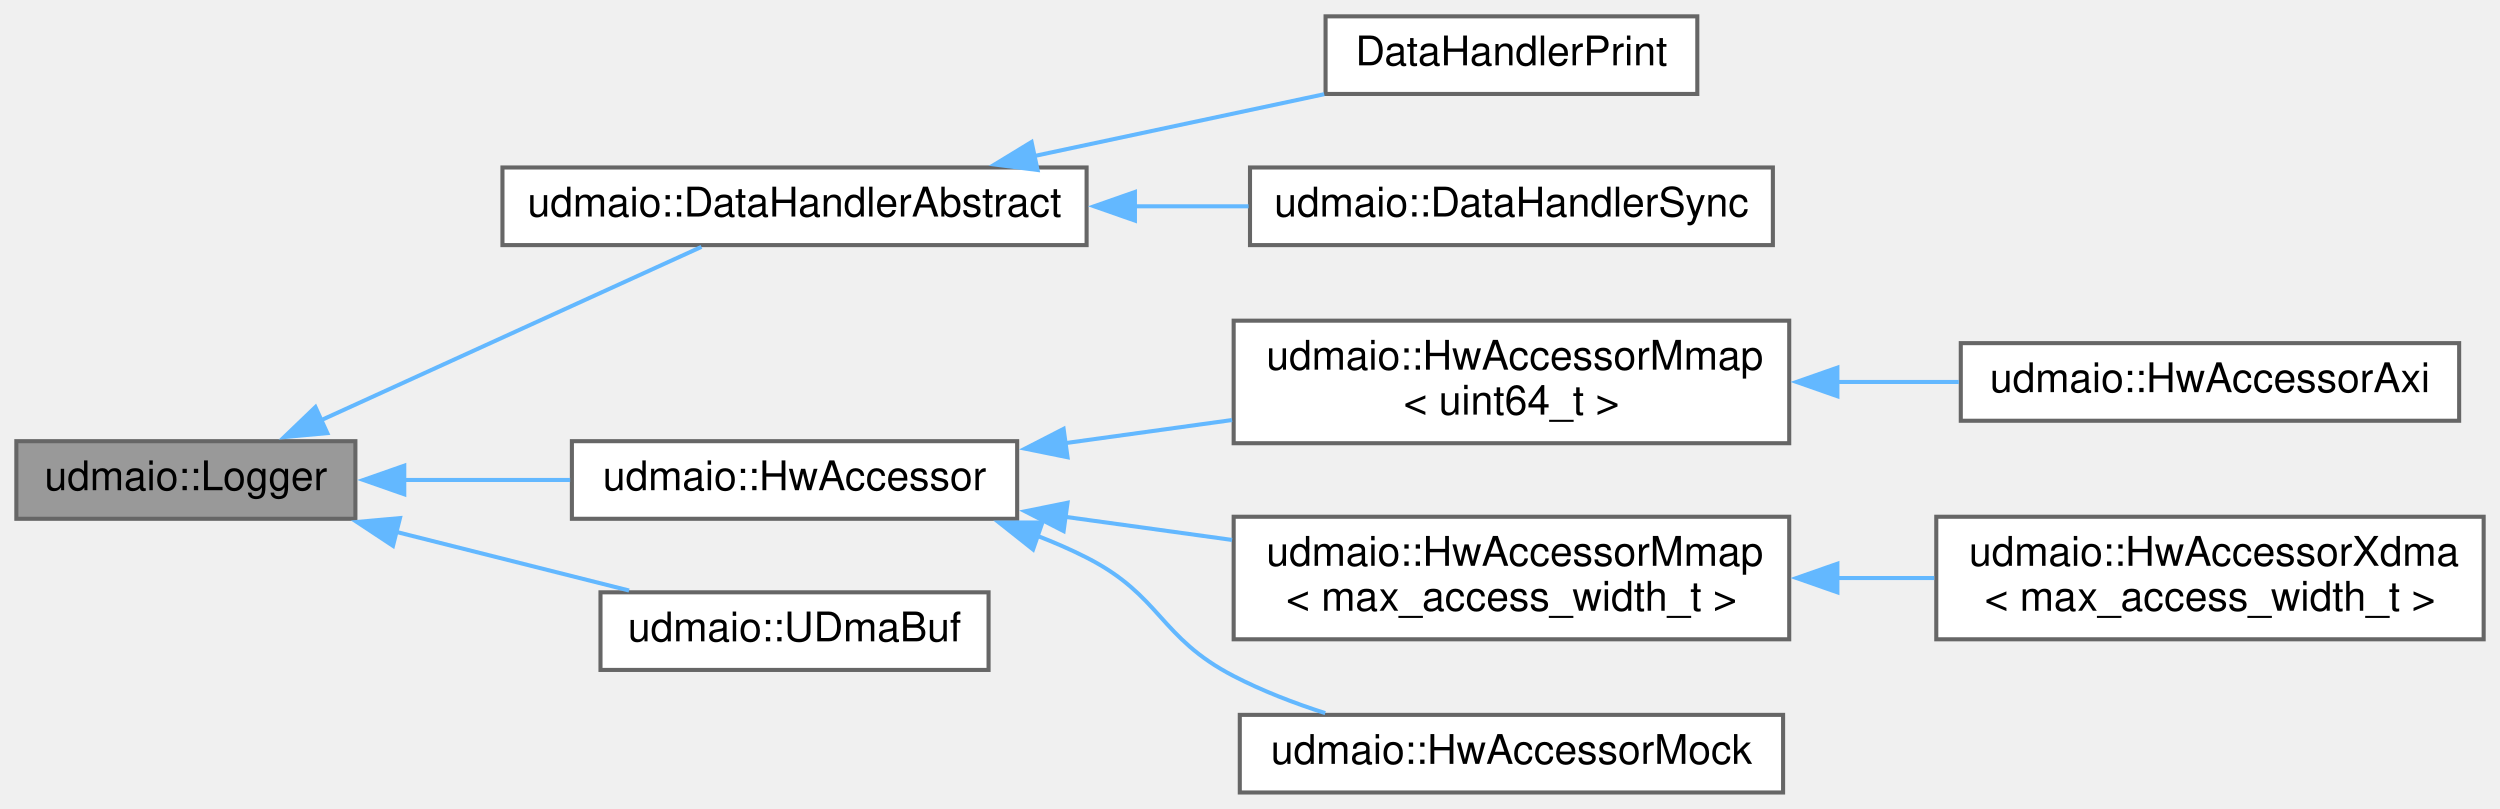
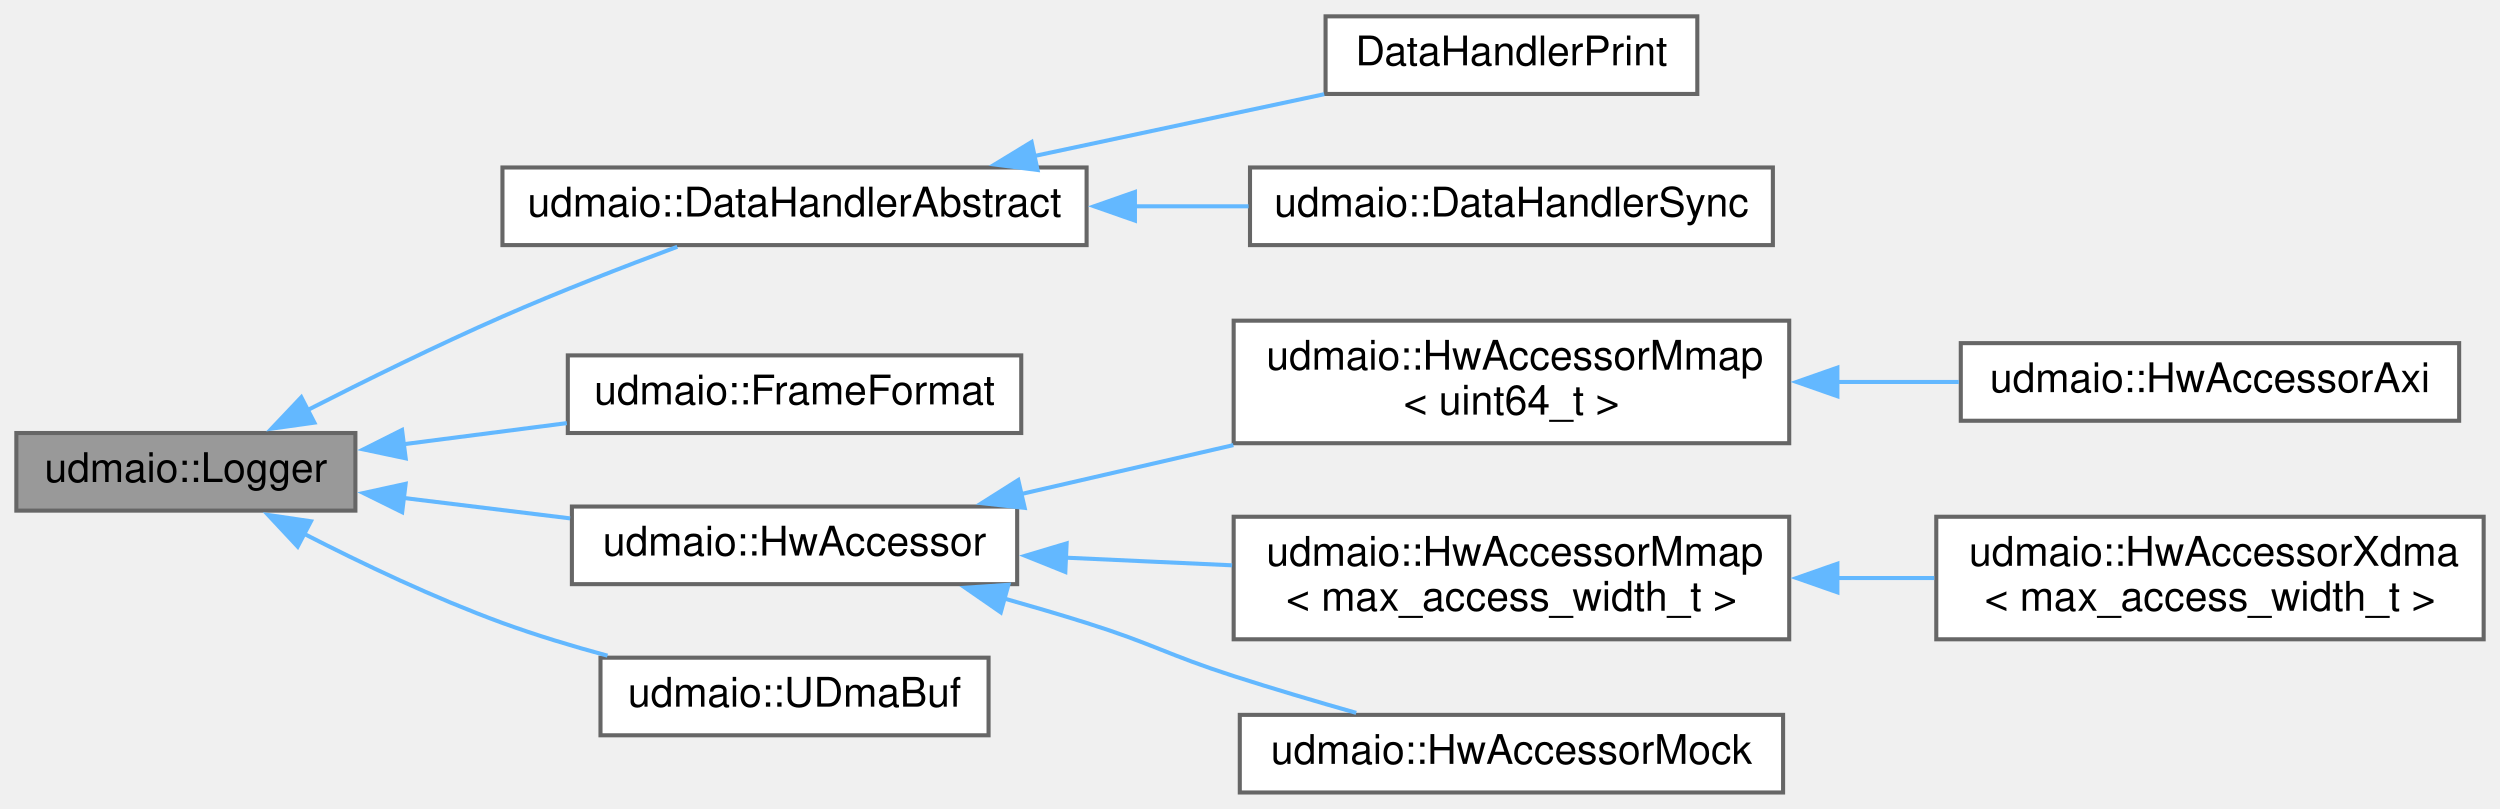
<svg xmlns="http://www.w3.org/2000/svg" xmlns:xlink="http://www.w3.org/1999/xlink" width="612pt" height="198pt" viewBox="0.00 0.00 612.00 198.00">
  <g id="graph0" class="graph" transform="scale(1 1) rotate(0) translate(4 194)">
    <g id="node1" class="node">
      <g id="a_node1">
        <a xlink:title=" ">
-           <polygon fill="#999999" stroke="#666666" points="83,-86 0,-86 0,-67 83,-67 83,-86" />
-           <text text-anchor="middle" x="41.5" y="-74" font-family="Helvetica,sans-Serif" font-size="10.00">udmaio::Logger</text>
+           <polygon fill="#999999" stroke="#666666" points="83,-88 0,-88 0,-69 83,-69 83,-88" />
+           <text text-anchor="middle" x="41.5" y="-76" font-family="Helvetica,sans-Serif" font-size="10.00">udmaio::Logger</text>
        </a>
      </g>
    </g>
    <g id="node2" class="node">
      <g id="a_node2">
        <a xlink:href="classudmaio_1_1_data_handler_abstract.html" target="_top" xlink:title="Base class to implement a DMA data reception handler.">
          <polygon fill="white" stroke="#666666" points="262,-153 119,-153 119,-134 262,-134 262,-153" />
          <text text-anchor="middle" x="190.5" y="-141" font-family="Helvetica,sans-Serif" font-size="10.00">udmaio::DataHandlerAbstract</text>
        </a>
      </g>
    </g>
    <g id="edge1" class="edge">
-       <path fill="none" stroke="#63b8ff" d="M74.35,-91.02C102.58,-103.88 143.04,-122.32 167.72,-133.57" />
-       <polygon fill="#63b8ff" stroke="#63b8ff" points="76.12,-87.98 65.57,-87.01 73.22,-94.35 76.12,-87.98" />
+       <path fill="none" stroke="#63b8ff" d="M71.28,-93.61C85.49,-100.86 102.98,-109.47 119,-116.5 132.92,-122.61 148.7,-128.72 161.8,-133.59" />
+       <polygon fill="#63b8ff" stroke="#63b8ff" points="72.96,-90.54 62.47,-89.07 69.76,-96.76 72.96,-90.54" />
    </g>
    <g id="node5" class="node">
      <g id="a_node5">
-         <a xlink:href="classudmaio_1_1_hw_accessor.html" target="_top" xlink:title="Base class for hardware access.">
-           <polygon fill="white" stroke="#666666" points="245,-86 136,-86 136,-67 245,-67 245,-86" />
-           <text text-anchor="middle" x="190.5" y="-74" font-family="Helvetica,sans-Serif" font-size="10.00">udmaio::HwAccessor</text>
+         <a xlink:href="classudmaio_1_1_frame_format.html" target="_top" xlink:title=" ">
+           <polygon fill="white" stroke="#666666" points="246,-107 135,-107 135,-88 246,-88 246,-107" />
+           <text text-anchor="middle" x="190.5" y="-95" font-family="Helvetica,sans-Serif" font-size="10.00">udmaio::FrameFormat</text>
        </a>
      </g>
    </g>
    <g id="edge4" class="edge">
-       <path fill="none" stroke="#63b8ff" d="M94.77,-76.5C108.01,-76.5 122.26,-76.5 135.57,-76.5" />
-       <polygon fill="#63b8ff" stroke="#63b8ff" points="94.96,-73 84.96,-76.5 94.96,-80 94.96,-73" />
+       <path fill="none" stroke="#63b8ff" d="M94.59,-85.23C107.61,-86.92 121.61,-88.73 134.76,-90.42" />
+       <polygon fill="#63b8ff" stroke="#63b8ff" points="95.31,-81.8 84.95,-83.99 94.42,-88.74 95.31,-81.8" />
    </g>
-     <g id="node11" class="node">
-       <g id="a_node11">
-         <a xlink:href="classudmaio_1_1_u_dma_buf.html" target="_top" xlink:title="DMA data buffer accessed over AXI/UIO, implemented w/ udmabuf (see https://github....">
-           <polygon fill="white" stroke="#666666" points="238,-49 143,-49 143,-30 238,-30 238,-49" />
-           <text text-anchor="middle" x="190.5" y="-37" font-family="Helvetica,sans-Serif" font-size="10.00">udmaio::UDmaBuf</text>
+     <g id="node6" class="node">
+       <g id="a_node6">
+         <a xlink:href="classudmaio_1_1_hw_accessor.html" target="_top" xlink:title="Base class for hardware access.">
+           <polygon fill="white" stroke="#666666" points="245,-70 136,-70 136,-51 245,-51 245,-70" />
+           <text text-anchor="middle" x="190.5" y="-58" font-family="Helvetica,sans-Serif" font-size="10.00">udmaio::HwAccessor</text>
        </a>
      </g>
    </g>
-     <g id="edge10" class="edge">
-       <path fill="none" stroke="#63b8ff" d="M92.88,-63.82C111.55,-59.12 132.44,-53.86 150,-49.44" />
-       <polygon fill="#63b8ff" stroke="#63b8ff" points="92.2,-60.38 83.36,-66.22 93.91,-67.17 92.2,-60.38" />
+     <g id="edge5" class="edge">
+       <path fill="none" stroke="#63b8ff" d="M94.77,-72.1C108.01,-70.48 122.26,-68.73 135.57,-67.1" />
+       <polygon fill="#63b8ff" stroke="#63b8ff" points="94.45,-68.61 84.95,-73.3 95.3,-75.56 94.45,-68.61" />
+     </g>
+     <g id="node12" class="node">
+       <g id="a_node12">
+         <a xlink:href="classudmaio_1_1_u_dma_buf.html" target="_top" xlink:title="DMA data buffer accessed over AXI/UIO, implemented w/ udmabuf (see https://github....">
+           <polygon fill="white" stroke="#666666" points="238,-33 143,-33 143,-14 238,-14 238,-33" />
+           <text text-anchor="middle" x="190.5" y="-21" font-family="Helvetica,sans-Serif" font-size="10.00">udmaio::UDmaBuf</text>
+         </a>
+       </g>
+     </g>
+     <g id="edge11" class="edge">
+       <path fill="none" stroke="#63b8ff" d="M70.42,-63.33C84.66,-56.02 102.44,-47.55 119,-41.5 127.19,-38.51 136.08,-35.82 144.71,-33.49" />
+       <polygon fill="#63b8ff" stroke="#63b8ff" points="68.87,-60.19 61.64,-67.93 72.12,-66.39 68.87,-60.19" />
    </g>
    <g id="node3" class="node">
      <g id="a_node3">
        <a xlink:href="class_data_handler_print.html" target="_top" xlink:title="DataHandler implementation that checks LFSR data and prints status / stats.">
          <polygon fill="white" stroke="#666666" points="411.5,-190 320.5,-190 320.5,-171 411.5,-171 411.5,-190" />
          <text text-anchor="middle" x="366" y="-178" font-family="Helvetica,sans-Serif" font-size="10.00">DataHandlerPrint</text>
        </a>
      </g>
    </g>
    <g id="edge2" class="edge">
      <path fill="none" stroke="#63b8ff" d="M249.07,-155.78C272.21,-160.71 298.49,-166.32 320.17,-170.94" />
      <polygon fill="#63b8ff" stroke="#63b8ff" points="249.99,-152.39 239.48,-153.73 248.53,-159.24 249.99,-152.39" />
    </g>
    <g id="node4" class="node">
      <g id="a_node4">
        <a xlink:href="classudmaio_1_1_data_handler_sync.html" target="_top" xlink:title="Synchronous data handler with blocking read interface.">
          <polygon fill="white" stroke="#666666" points="430,-153 302,-153 302,-134 430,-134 430,-153" />
          <text text-anchor="middle" x="366" y="-141" font-family="Helvetica,sans-Serif" font-size="10.00">udmaio::DataHandlerSync</text>
        </a>
      </g>
    </g>
    <g id="edge3" class="edge">
      <path fill="none" stroke="#63b8ff" d="M273.71,-143.5C283.1,-143.5 292.56,-143.5 301.65,-143.5" />
      <polygon fill="#63b8ff" stroke="#63b8ff" points="273.83,-140 263.83,-143.5 273.83,-147 273.83,-140" />
    </g>
-     <g id="node6" class="node">
-       <g id="a_node6">
+     <g id="node7" class="node">
+       <g id="a_node7">
        <a xlink:href="classudmaio_1_1_hw_accessor_mmap.html" target="_top" xlink:title=" ">
          <polygon fill="white" stroke="#666666" points="434,-115.5 298,-115.5 298,-85.5 434,-85.5 434,-115.5" />
          <text text-anchor="start" x="306" y="-103.5" font-family="Helvetica,sans-Serif" font-size="10.00">udmaio::HwAccessorMmap</text>
          <text text-anchor="middle" x="366" y="-92.5" font-family="Helvetica,sans-Serif" font-size="10.00">&lt; uint64_t &gt;</text>
        </a>
      </g>
    </g>
-     <g id="edge5" class="edge">
-       <path fill="none" stroke="#63b8ff" d="M256.52,-85.49C269.94,-87.35 284.11,-89.31 297.62,-91.18" />
-       <polygon fill="#63b8ff" stroke="#63b8ff" points="257.33,-82.07 246.94,-84.17 256.37,-89.01 257.33,-82.07" />
+     <g id="edge6" class="edge">
+       <path fill="none" stroke="#63b8ff" d="M245.92,-73.05C262.41,-76.85 280.72,-81.07 297.93,-85.04" />
+       <polygon fill="#63b8ff" stroke="#63b8ff" points="246.84,-69.67 236.31,-70.83 245.27,-76.49 246.84,-69.67" />
    </g>
-     <g id="node8" class="node">
-       <g id="a_node8">
+     <g id="node9" class="node">
+       <g id="a_node9">
        <a xlink:href="classudmaio_1_1_hw_accessor_mmap.html" target="_top" xlink:title=" ">
          <polygon fill="white" stroke="#666666" points="434,-67.5 298,-67.5 298,-37.5 434,-37.5 434,-67.5" />
          <text text-anchor="start" x="306" y="-55.5" font-family="Helvetica,sans-Serif" font-size="10.00">udmaio::HwAccessorMmap</text>
          <text text-anchor="middle" x="366" y="-44.5" font-family="Helvetica,sans-Serif" font-size="10.00">&lt; max_access_width_t &gt;</text>
        </a>
      </g>
    </g>
-     <g id="edge7" class="edge">
-       <path fill="none" stroke="#63b8ff" d="M256.52,-67.51C269.94,-65.65 284.11,-63.69 297.62,-61.82" />
-       <polygon fill="#63b8ff" stroke="#63b8ff" points="256.37,-63.99 246.94,-68.83 257.33,-70.93 256.37,-63.99" />
+     <g id="edge8" class="edge">
+       <path fill="none" stroke="#63b8ff" d="M256.92,-57.48C270.23,-56.87 284.25,-56.22 297.62,-55.61" />
+       <polygon fill="#63b8ff" stroke="#63b8ff" points="256.79,-53.99 246.96,-57.94 257.11,-60.98 256.79,-53.99" />
    </g>
-     <g id="node10" class="node">
-       <g id="a_node10">
+     <g id="node11" class="node">
+       <g id="a_node11">
        <a xlink:href="classudmaio_1_1_hw_accessor_mock.html" target="_top" xlink:title=" ">
          <polygon fill="white" stroke="#666666" points="432.5,-19 299.5,-19 299.5,0 432.5,0 432.5,-19" />
          <text text-anchor="middle" x="366" y="-7" font-family="Helvetica,sans-Serif" font-size="10.00">udmaio::HwAccessorMock</text>
        </a>
      </g>
    </g>
-     <g id="edge9" class="edge">
-       <path fill="none" stroke="#63b8ff" d="M249.77,-62.89C253.99,-61.27 258.11,-59.48 262,-57.5 280.31,-48.18 279.75,-37.94 298,-28.5 304.98,-24.89 312.74,-21.89 320.42,-19.42" />
-       <polygon fill="#63b8ff" stroke="#63b8ff" points="248.89,-59.49 240.59,-66.07 251.18,-66.1 248.89,-59.49" />
+     <g id="edge10" class="edge">
+       <path fill="none" stroke="#63b8ff" d="M241.54,-47.57C248.44,-45.62 255.41,-43.57 262,-41.5 278.23,-36.39 281.81,-33.71 298,-28.5 307.67,-25.39 318.2,-22.27 328,-19.49" />
+       <polygon fill="#63b8ff" stroke="#63b8ff" points="240.99,-44.09 232.28,-50.12 242.85,-50.84 240.99,-44.09" />
    </g>
-     <g id="node7" class="node">
-       <g id="a_node7">
+     <g id="node8" class="node">
+       <g id="a_node8">
        <a xlink:href="classudmaio_1_1_hw_accessor_axi.html" target="_top" xlink:title=" ">
          <polygon fill="white" stroke="#666666" points="598,-110 476,-110 476,-91 598,-91 598,-110" />
          <text text-anchor="middle" x="537" y="-98" font-family="Helvetica,sans-Serif" font-size="10.00">udmaio::HwAccessorAxi</text>
        </a>
      </g>
    </g>
-     <g id="edge6" class="edge">
+     <g id="edge7" class="edge">
      <path fill="none" stroke="#63b8ff" d="M445.56,-100.5C455.63,-100.5 465.81,-100.5 475.52,-100.5" />
      <polygon fill="#63b8ff" stroke="#63b8ff" points="445.79,-97 435.79,-100.5 445.79,-104 445.79,-97" />
    </g>
-     <g id="node9" class="node">
-       <g id="a_node9">
+     <g id="node10" class="node">
+       <g id="a_node10">
        <a xlink:href="classudmaio_1_1_hw_accessor_xdma.html" target="_top" xlink:title=" ">
          <polygon fill="white" stroke="#666666" points="604,-67.5 470,-67.5 470,-37.5 604,-37.5 604,-67.5" />
          <text text-anchor="start" x="478" y="-55.5" font-family="Helvetica,sans-Serif" font-size="10.00">udmaio::HwAccessorXdma</text>
          <text text-anchor="middle" x="537" y="-44.5" font-family="Helvetica,sans-Serif" font-size="10.00">&lt; max_access_width_t &gt;</text>
        </a>
      </g>
    </g>
-     <g id="edge8" class="edge">
+     <g id="edge9" class="edge">
      <path fill="none" stroke="#63b8ff" d="M445.53,-52.5C453.55,-52.5 461.64,-52.5 469.5,-52.5" />
      <polygon fill="#63b8ff" stroke="#63b8ff" points="445.79,-49 435.79,-52.5 445.79,-56 445.79,-49" />
    </g>
  </g>
</svg>
